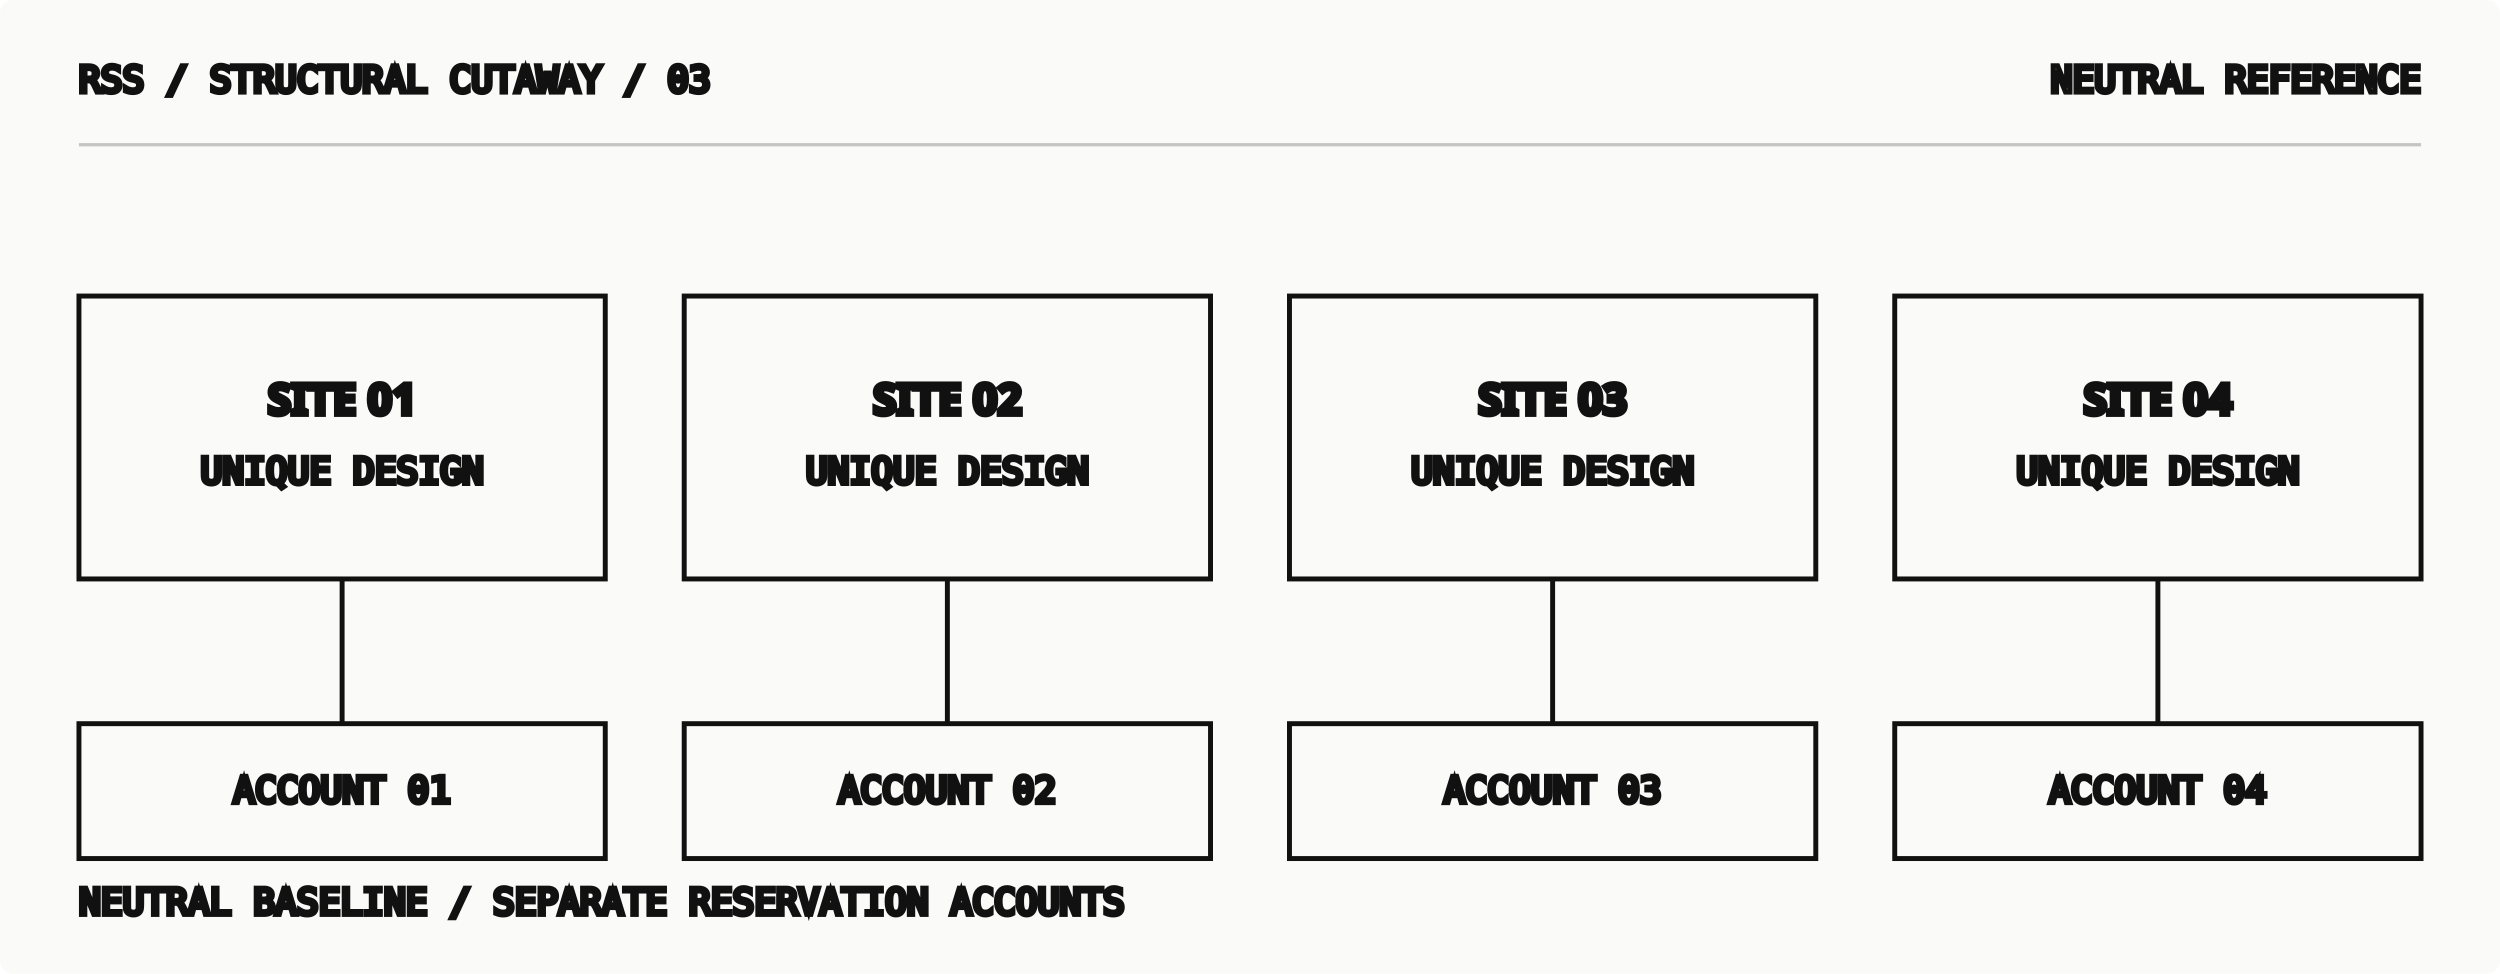
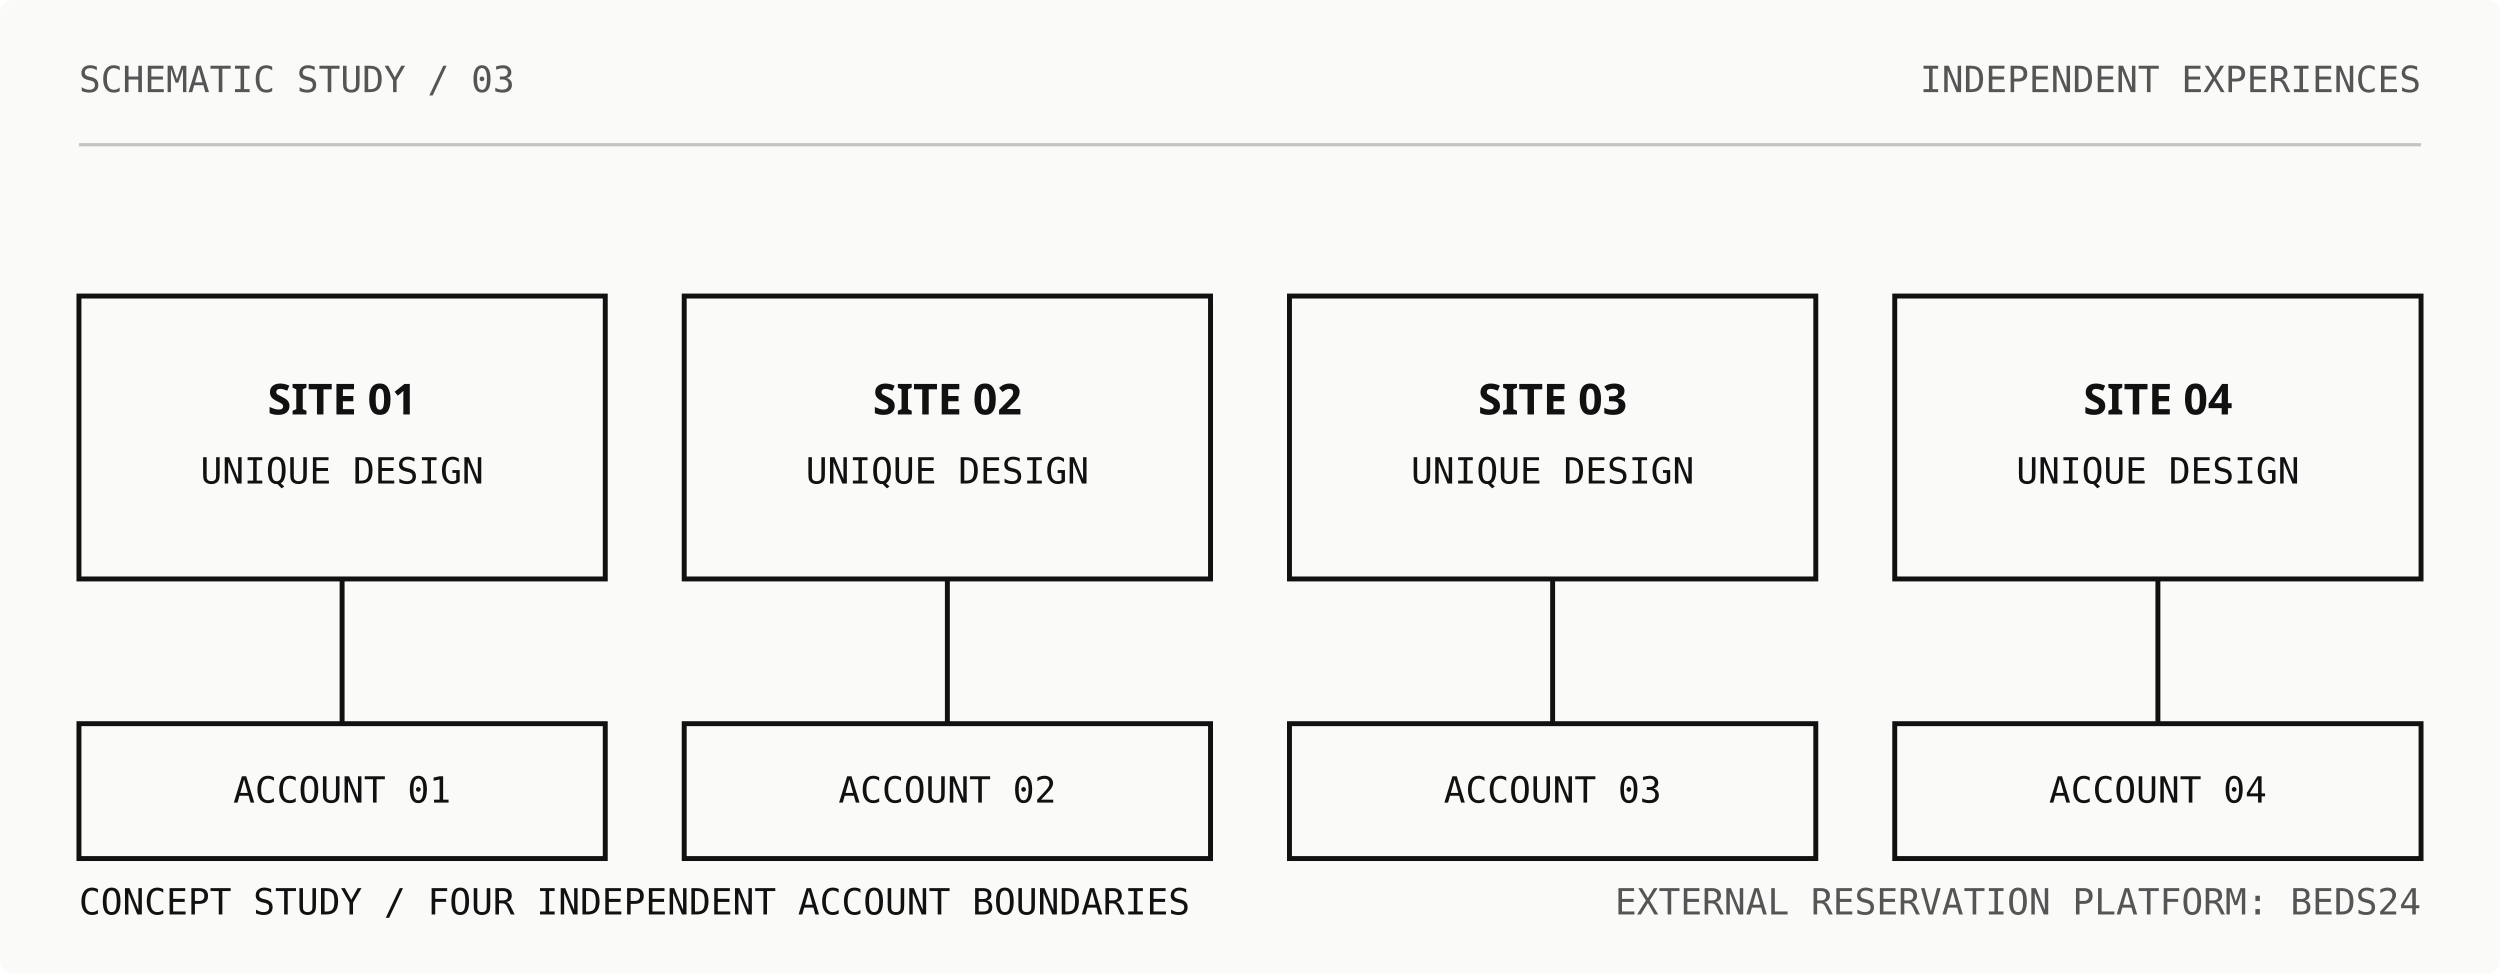
<svg xmlns="http://www.w3.org/2000/svg" viewBox="0 0 760 296" role="img" aria-labelledby="title description" data-study="neutral-independent-properties">
  <style>
    .label{font:700 13px system-ui,sans-serif;fill:#111111}
    .micro{font:500 11px ui-monospace,monospace;fill:#111111}
    .muted{font:500 11px ui-monospace,monospace;fill:#555555}
    .white{font:700 13px system-ui,sans-serif;fill:#FAFAF8}
    .guide{stroke:#C5C5C2;stroke-width:1;fill:none}
    .frame{fill:#FAFAF8;stroke:#111111;stroke-width:3.5;stroke-linejoin:round}
    .detail{fill:none;stroke:#111111;stroke-width:2;stroke-linejoin:round}
    .link{fill:none;stroke:#111111;stroke-width:3;stroke-linecap:square;stroke-linejoin:round}
    .fill{fill:#111111}
    .soft{fill:#D8D8D5}
  </style>
  <rect width="760" height="296" rx="4" fill="#FAFAF8" />
  <path d="M24 44H736" class="guide" />
-   <g stroke="#111111" stroke-width="1.5" fill="#FAFAF8">
-     <text x="24" y="28" class="muted">RSS / STRUCTURAL CUTAWAY / 03</text>
-     <text x="736" y="28" class="muted" text-anchor="end">NEUTRAL REFERENCE</text>
-     <rect x="24" y="90" width="160" height="86" rx="0" />
-     <rect x="24" y="220" width="160" height="41" rx="0" />
+   <g>
+     <text x="24" y="28" class="muted">SCHEMATIC STUDY / 03</text>
+     <text x="736" y="28" class="muted" text-anchor="end">INDEPENDENT EXPERIENCES</text>
+     <rect x="24" y="90" width="160" height="86" rx="0" stroke="#111111" stroke-width="1.5" fill="#FAFAF8" />
+     <rect x="24" y="220" width="160" height="41" rx="0" stroke="#111111" stroke-width="1.5" fill="#FAFAF8" />
    <path d="M104 176V220" stroke="#111111" stroke-width="1.5" fill="none" />
    <text x="104" y="126" class="label" text-anchor="middle">SITE 01</text>
    <text x="104" y="147" class="micro" text-anchor="middle">UNIQUE DESIGN</text>
    <text x="104" y="244" class="micro" text-anchor="middle">ACCOUNT 01</text>
-     <rect x="208" y="90" width="160" height="86" rx="0" />
-     <rect x="208" y="220" width="160" height="41" rx="0" />
+     <rect x="208" y="90" width="160" height="86" rx="0" stroke="#111111" stroke-width="1.5" fill="#FAFAF8" />
+     <rect x="208" y="220" width="160" height="41" rx="0" stroke="#111111" stroke-width="1.5" fill="#FAFAF8" />
    <path d="M288 176V220" stroke="#111111" stroke-width="1.5" fill="none" />
    <text x="288" y="126" class="label" text-anchor="middle">SITE 02</text>
    <text x="288" y="147" class="micro" text-anchor="middle">UNIQUE DESIGN</text>
    <text x="288" y="244" class="micro" text-anchor="middle">ACCOUNT 02</text>
-     <rect x="392" y="90" width="160" height="86" rx="0" />
-     <rect x="392" y="220" width="160" height="41" rx="0" />
+     <rect x="392" y="90" width="160" height="86" rx="0" stroke="#111111" stroke-width="1.5" fill="#FAFAF8" />
+     <rect x="392" y="220" width="160" height="41" rx="0" stroke="#111111" stroke-width="1.5" fill="#FAFAF8" />
    <path d="M472 176V220" stroke="#111111" stroke-width="1.5" fill="none" />
    <text x="472" y="126" class="label" text-anchor="middle">SITE 03</text>
    <text x="472" y="147" class="micro" text-anchor="middle">UNIQUE DESIGN</text>
    <text x="472" y="244" class="micro" text-anchor="middle">ACCOUNT 03</text>
-     <rect x="576" y="90" width="160" height="86" rx="0" />
-     <rect x="576" y="220" width="160" height="41" rx="0" />
+     <rect x="576" y="90" width="160" height="86" rx="0" stroke="#111111" stroke-width="1.5" fill="#FAFAF8" />
+     <rect x="576" y="220" width="160" height="41" rx="0" stroke="#111111" stroke-width="1.5" fill="#FAFAF8" />
    <path d="M656 176V220" stroke="#111111" stroke-width="1.5" fill="none" />
    <text x="656" y="126" class="label" text-anchor="middle">SITE 04</text>
    <text x="656" y="147" class="micro" text-anchor="middle">UNIQUE DESIGN</text>
    <text x="656" y="244" class="micro" text-anchor="middle">ACCOUNT 04</text>
-     <text x="24" y="278" class="micro">NEUTRAL BASELINE / SEPARATE RESERVATION ACCOUNTS</text>
+     <text x="24" y="278" class="micro">CONCEPT STUDY / FOUR INDEPENDENT ACCOUNT BOUNDARIES</text>
+     <text x="736" y="278" class="muted" text-anchor="end">EXTERNAL RESERVATION PLATFORM: BEDS24</text>
  </g>
</svg>
